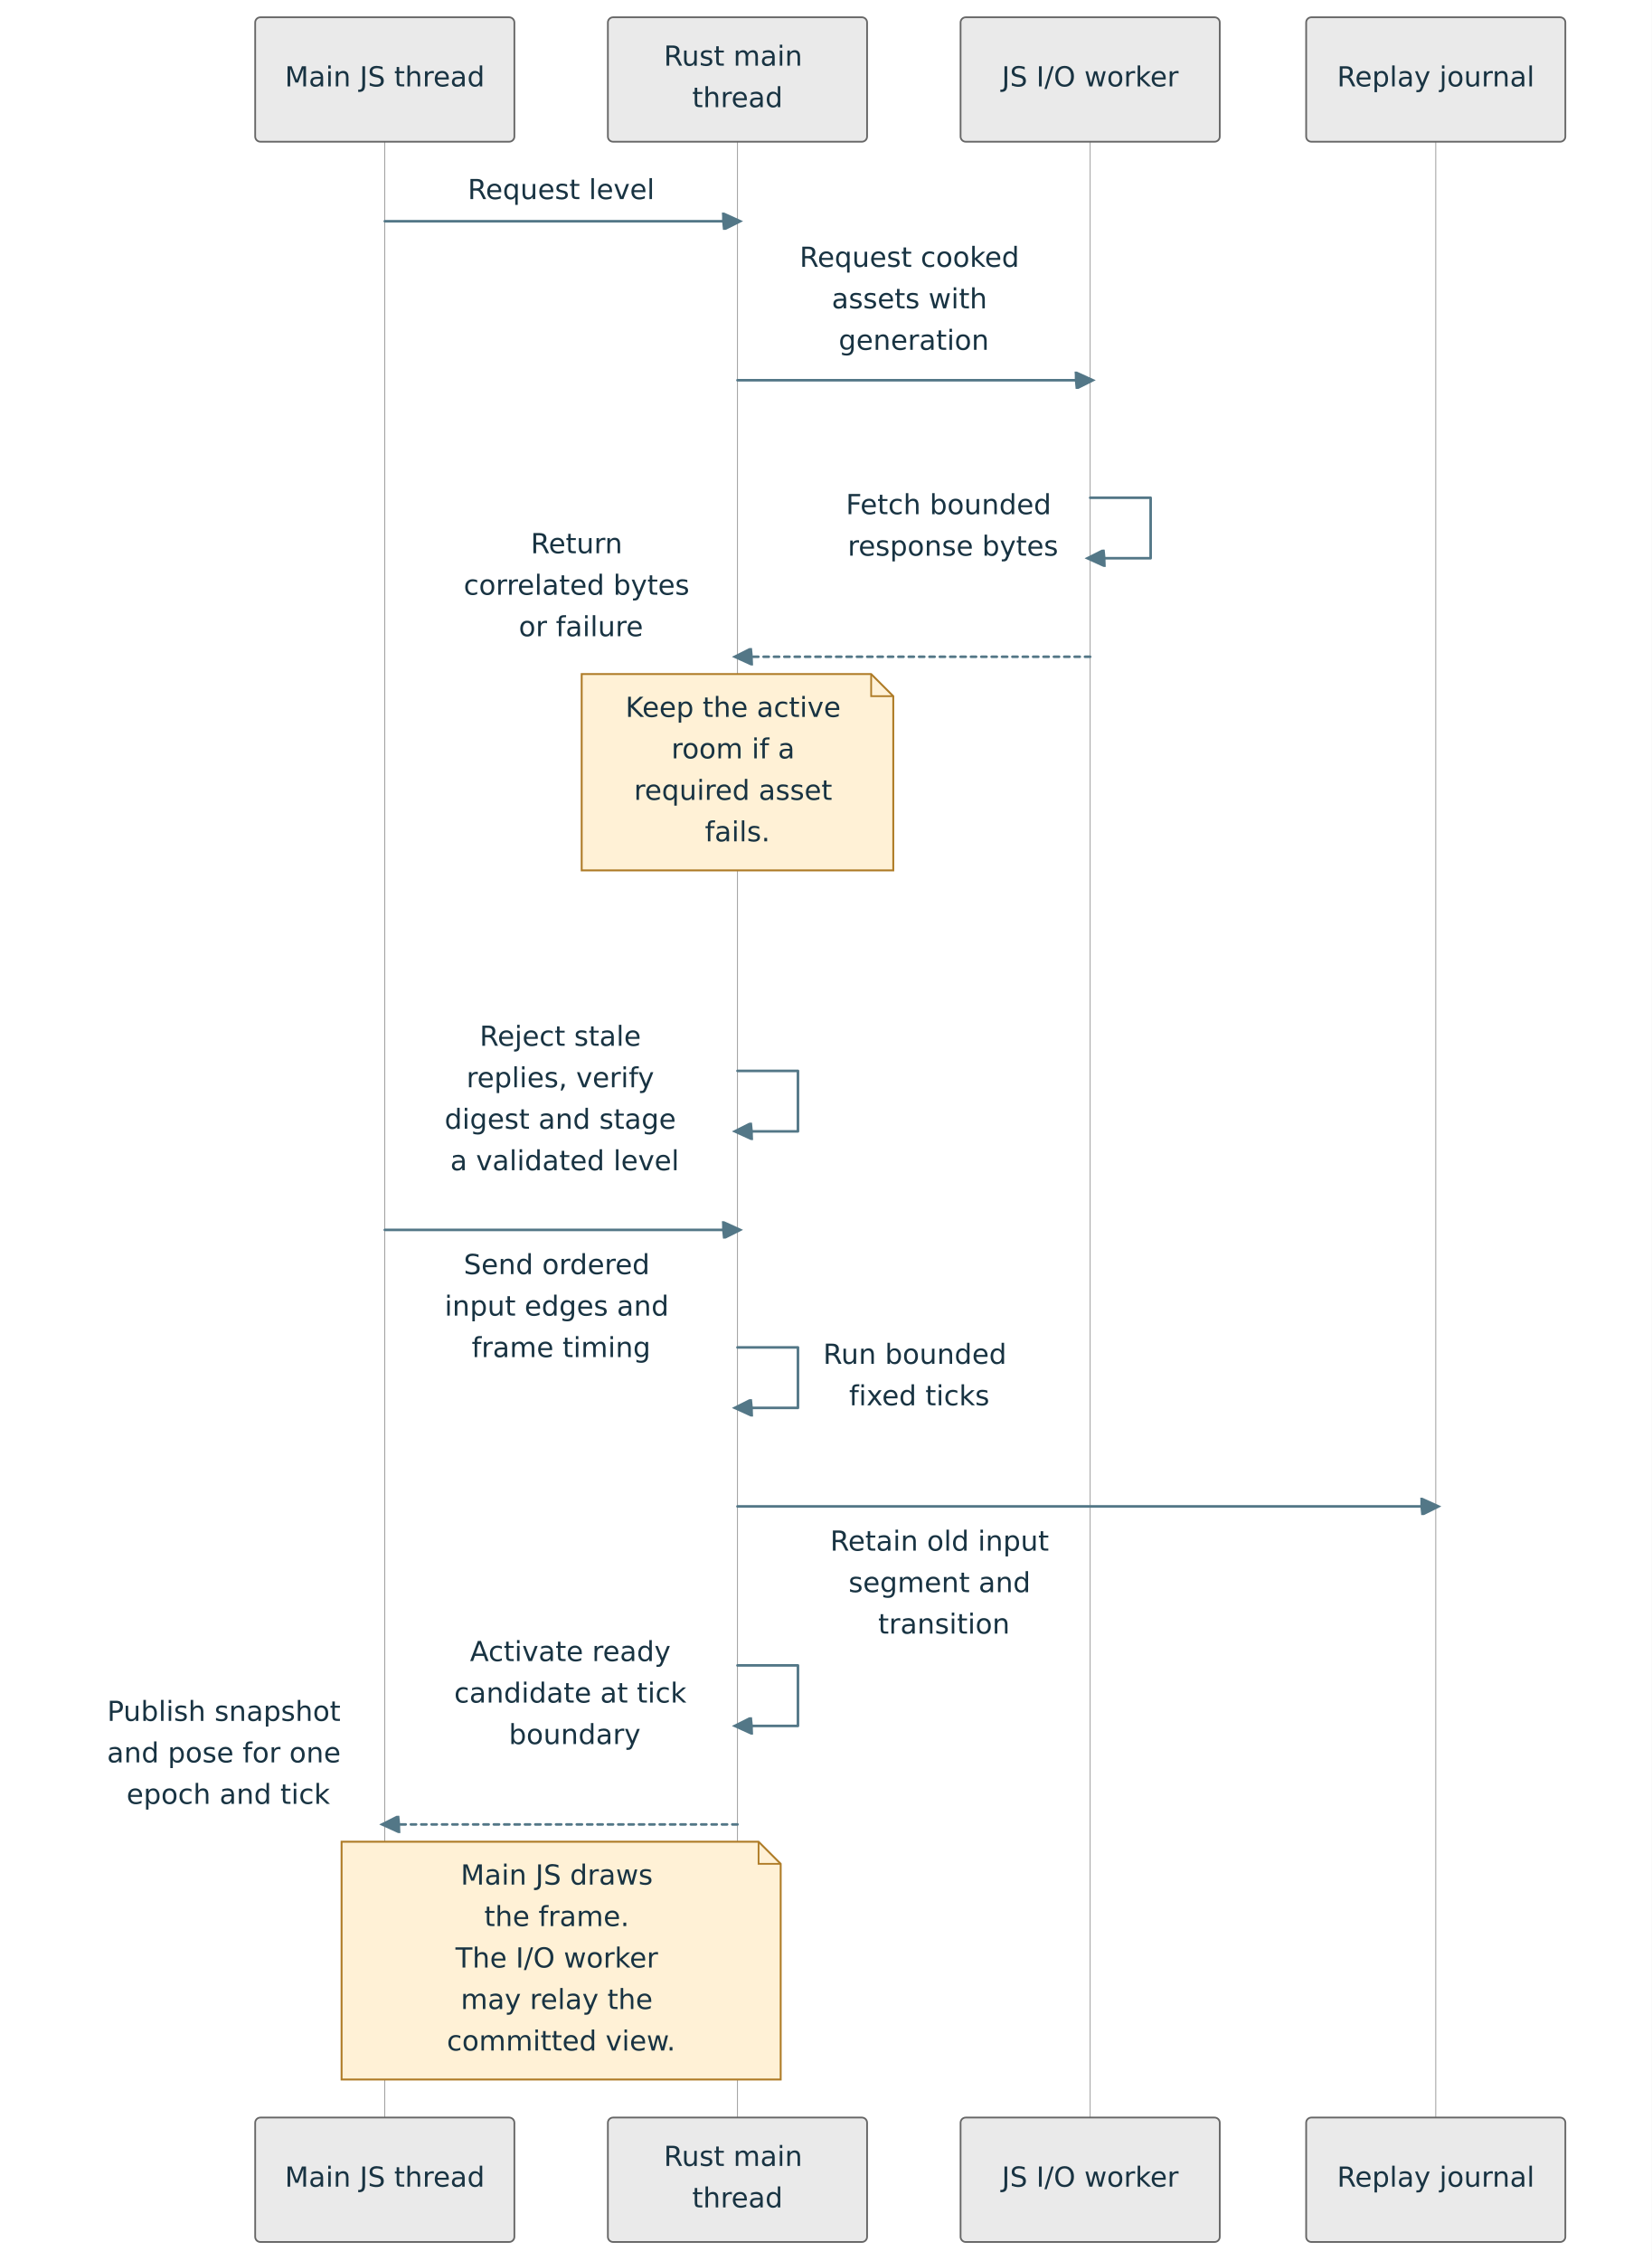
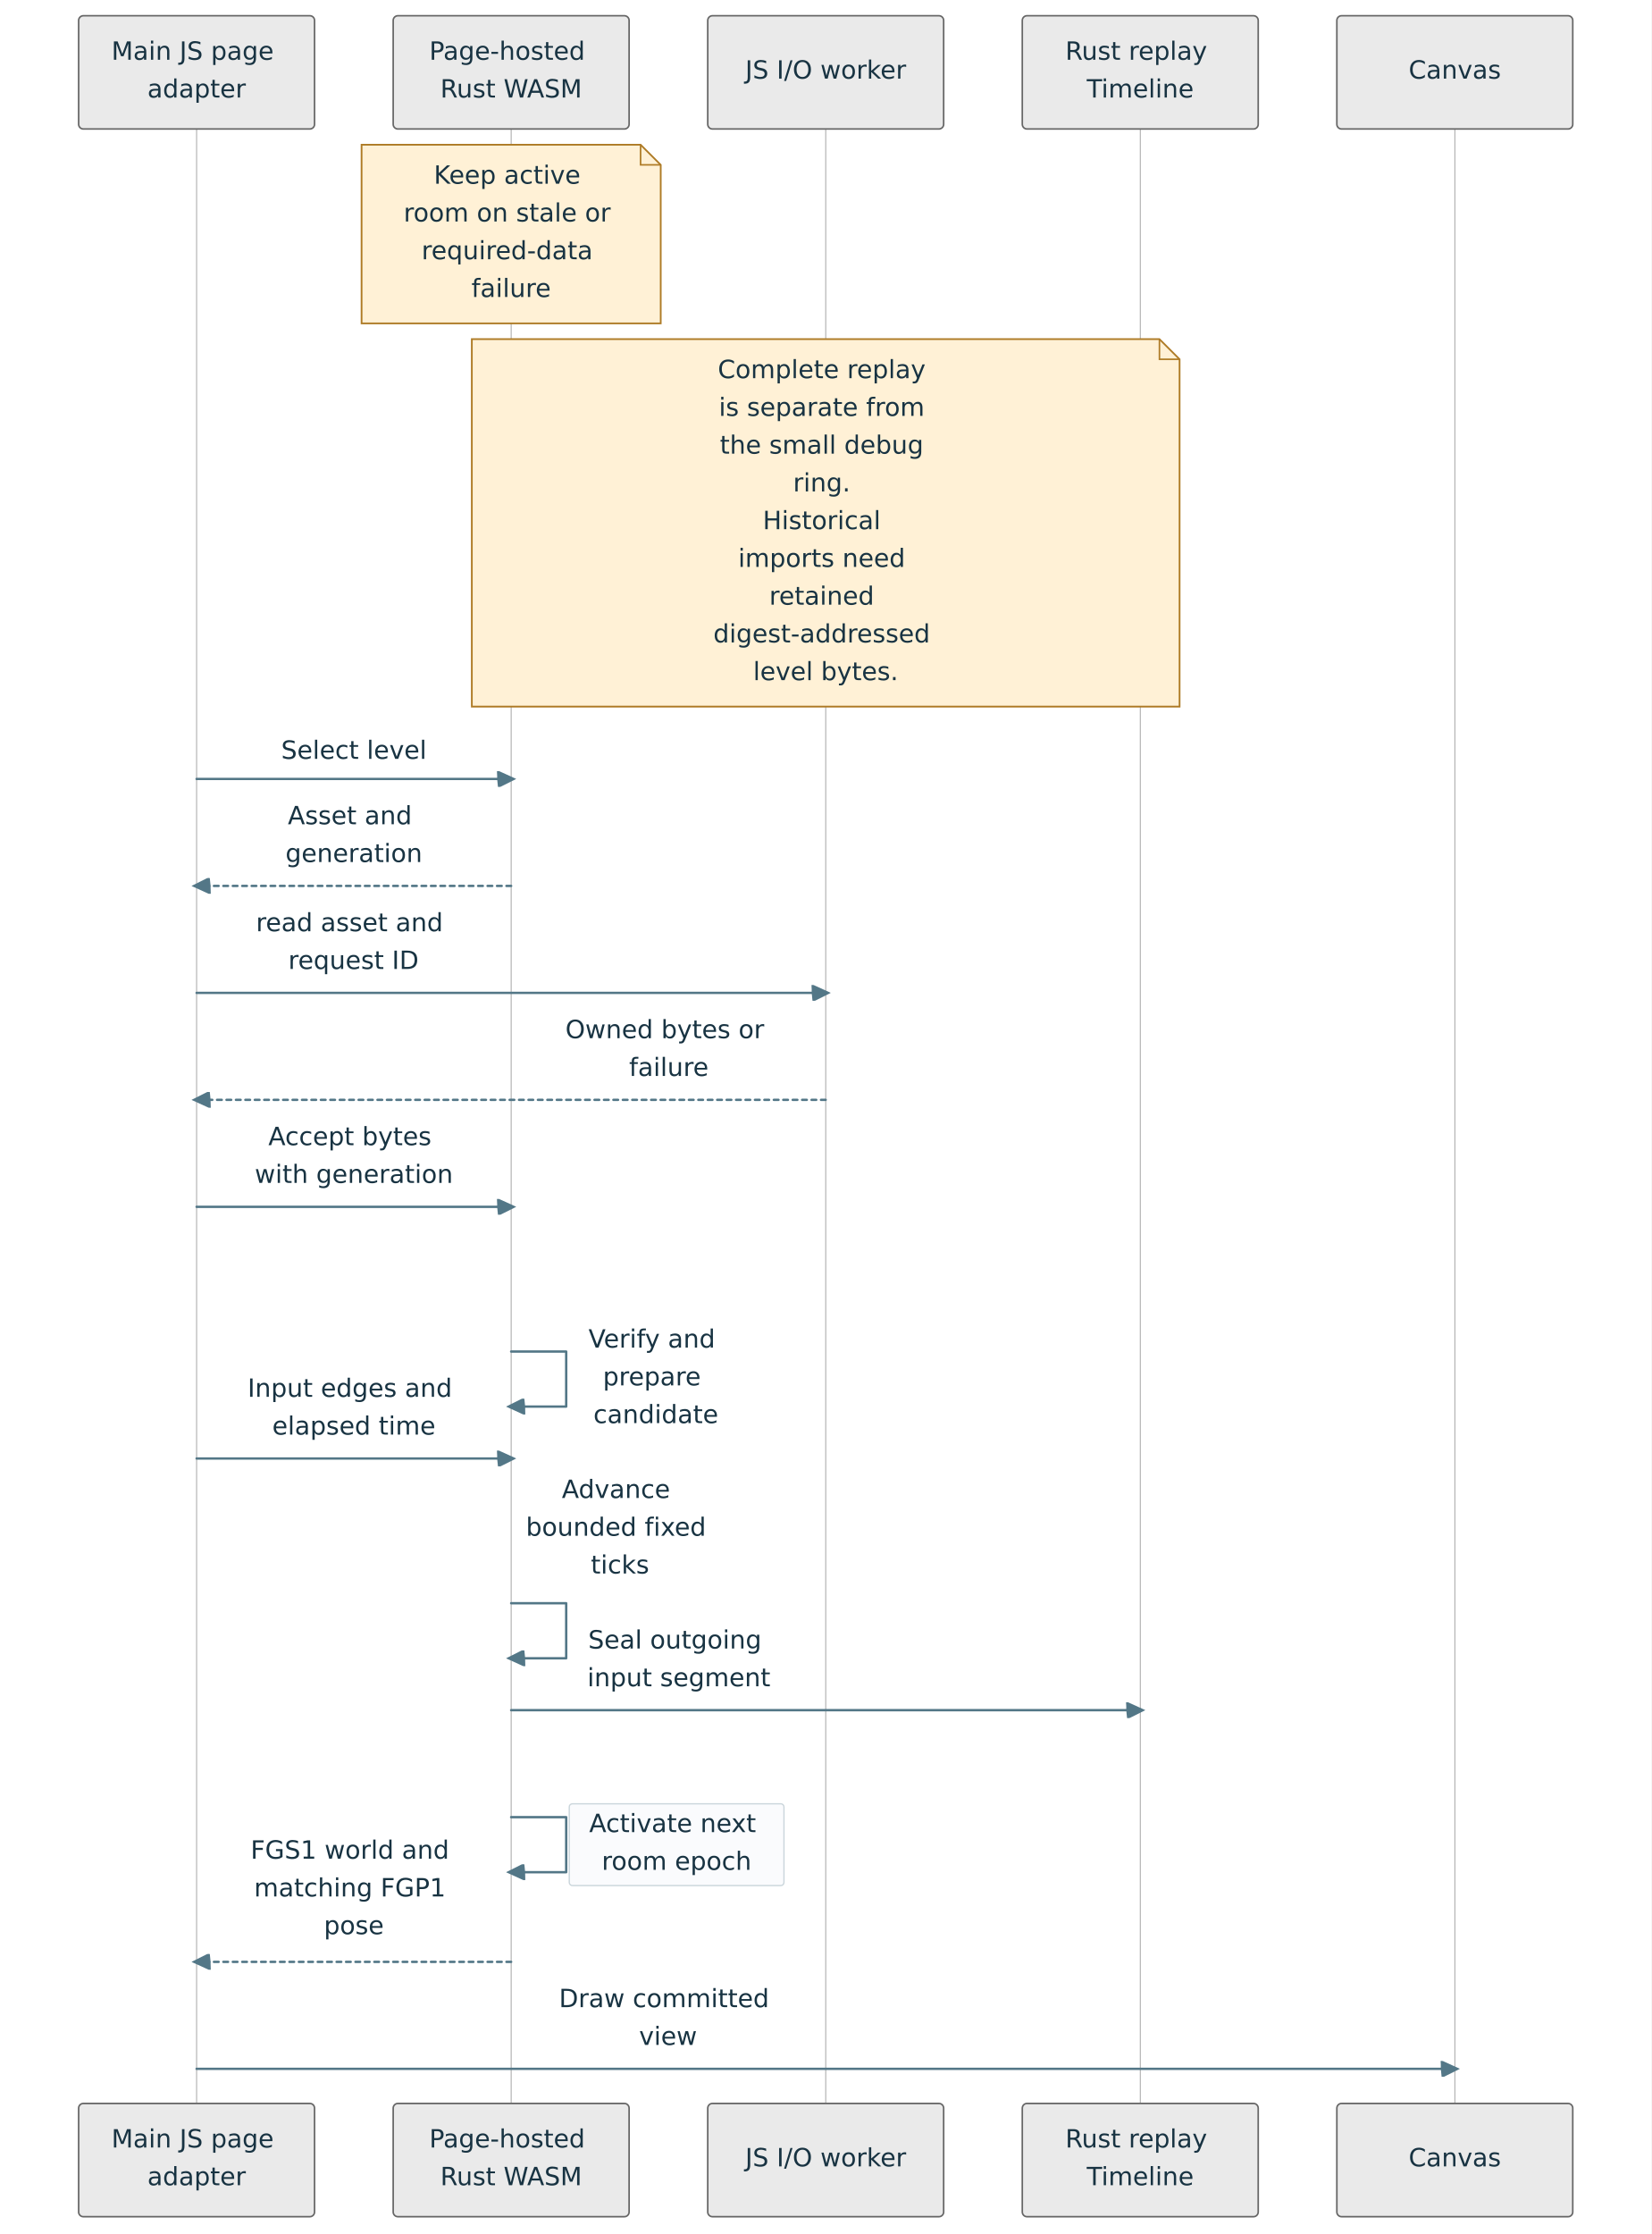
- <svg xmlns="http://www.w3.org/2000/svg" width="955.889" height="1308.2" viewBox="-50 -10 955.889 1308.2">
-   <rect x="-50" y="-10" width="955.889" height="1308.2" fill="#ffffff" />
+ <svg xmlns="http://www.w3.org/2000/svg" width="1050" height="1420.2" viewBox="-50 -10 1050 1420.2">
+   <rect x="-50" y="-10" width="1050" height="1420.2" fill="#ffffff" />
  <defs>
    <marker id="arrow-0" viewBox="0 0 10 10" refX="5" refY="5" markerUnits="userSpaceOnUse" markerWidth="8" markerHeight="8" orient="auto">
      <path d="M 0 0 L 10 5 L 0 10 z" fill="#537787" stroke="#537787" stroke-width="1" stroke-dasharray="1,0" />
    </marker>
    <marker id="arrow-start-0" viewBox="0 0 10 10" refX="4.5" refY="5" markerUnits="userSpaceOnUse" markerWidth="8" markerHeight="8" orient="auto">
      <path d="M 0 5 L 10 10 L 10 0 z" fill="#537787" stroke="#537787" stroke-width="1" stroke-dasharray="1,0" />
    </marker>
    <marker id="arrow-seq-0" viewBox="-1 0 12 10" refX="7.9" refY="5" markerUnits="userSpaceOnUse" markerWidth="12" markerHeight="12" orient="auto-start-reverse">
      <path d="M -1 0 L 10 5 L 0 10 z" fill="#537787" stroke="#537787" stroke-width="1" stroke-dasharray="1,0" />
    </marker>
    <marker id="arrow-start-seq-0" viewBox="-1 0 12 10" refX="2.1" refY="5" markerUnits="userSpaceOnUse" markerWidth="12" markerHeight="12" orient="auto">
      <path d="M 11 0 L 0 5 L 11 10 z" fill="#537787" stroke="#537787" stroke-width="1" stroke-dasharray="1,0" />
    </marker>
  </defs>
-   <line x1="172.68" y1="72.00" x2="172.68" y2="1215.20" stroke="#999999" stroke-width="0.5" />
-   <line x1="376.79" y1="72.00" x2="376.79" y2="1215.20" stroke="#999999" stroke-width="0.5" />
-   <line x1="580.89" y1="72.00" x2="580.89" y2="1215.20" stroke="#999999" stroke-width="0.5" />
-   <line x1="780.89" y1="72.00" x2="780.89" y2="1215.20" stroke="#999999" stroke-width="0.5" />
-   <path d="M 286.63 380.00 L 454.15 380.00 L 466.95 392.80 L 466.95 493.60 L 286.63 493.60 Z" fill="#fff1d6" stroke="#ae7b26" stroke-width="1.1" />
-   <polyline points="454.15,380.00 454.15,392.80 466.95,392.80" fill="none" stroke="#ae7b26" stroke-width="1.0" />
-   <text x="376.79" y="404.80" text-anchor="middle" font-family="DejaVu Sans" font-size="16" fill="#183342">
-     <tspan x="376.79" dy="0.00">Keep the active</tspan>
-     <tspan x="376.79" dy="24.00">room if a</tspan>
-     <tspan x="376.79" dy="24.00">required asset</tspan>
-     <tspan x="376.79" dy="24.00">fails.</tspan>
+   <line x1="75.00" y1="72.00" x2="75.00" y2="1327.20" stroke="#999999" stroke-width="0.5" />
+   <line x1="275.00" y1="72.00" x2="275.00" y2="1327.20" stroke="#999999" stroke-width="0.5" />
+   <line x1="475.00" y1="72.00" x2="475.00" y2="1327.20" stroke="#999999" stroke-width="0.5" />
+   <line x1="675.00" y1="72.00" x2="675.00" y2="1327.20" stroke="#999999" stroke-width="0.5" />
+   <line x1="875.00" y1="72.00" x2="875.00" y2="1327.20" stroke="#999999" stroke-width="0.5" />
+   <path d="M 179.90 82.00 L 357.30 82.00 L 370.10 94.80 L 370.10 195.60 L 179.90 195.60 Z" fill="#fff1d6" stroke="#ae7b26" stroke-width="1.1" />
+   <polyline points="357.30,82.00 357.30,94.80 370.10,94.80" fill="none" stroke="#ae7b26" stroke-width="1.0" />
+   <text x="275.00" y="106.80" text-anchor="middle" font-family="DejaVu Sans" font-size="16" fill="#183342">
+     <tspan x="275.00" dy="0.00">Keep active</tspan>
+     <tspan x="275.00" dy="24.00">room on stale or</tspan>
+     <tspan x="275.00" dy="24.00">required-data</tspan>
+     <tspan x="275.00" dy="24.00">failure</tspan>
  </text>
-   <path d="M 147.68 1055.60 L 388.99 1055.60 L 401.79 1068.40 L 401.79 1193.20 L 147.68 1193.20 Z" fill="#fff1d6" stroke="#ae7b26" stroke-width="1.1" />
-   <polyline points="388.99,1055.60 388.99,1068.40 401.79,1068.40" fill="none" stroke="#ae7b26" stroke-width="1.0" />
-   <text x="274.74" y="1080.40" text-anchor="middle" font-family="DejaVu Sans" font-size="16" fill="#183342">
-     <tspan x="274.74" dy="0.00">Main JS draws</tspan>
-     <tspan x="274.74" dy="24.00">the frame.</tspan>
-     <tspan x="274.74" dy="24.00">The I/O worker</tspan>
-     <tspan x="274.74" dy="24.00">may relay the</tspan>
-     <tspan x="274.74" dy="24.00">committed view.</tspan>
+   <path d="M 250.00 205.60 L 687.20 205.60 L 700.00 218.40 L 700.00 439.20 L 250.00 439.20 Z" fill="#fff1d6" stroke="#ae7b26" stroke-width="1.1" />
+   <polyline points="687.20,205.60 687.20,218.40 700.00,218.40" fill="none" stroke="#ae7b26" stroke-width="1.0" />
+   <text x="475.00" y="230.40" text-anchor="middle" font-family="DejaVu Sans" font-size="16" fill="#183342">
+     <tspan x="475.00" dy="0.00">Complete replay</tspan>
+     <tspan x="475.00" dy="24.00">is separate from</tspan>
+     <tspan x="475.00" dy="24.00">the small debug</tspan>
+     <tspan x="475.00" dy="24.00">ring.</tspan>
+     <tspan x="475.00" dy="24.00">Historical</tspan>
+     <tspan x="475.00" dy="24.00">imports need</tspan>
+     <tspan x="475.00" dy="24.00">retained</tspan>
+     <tspan x="475.00" dy="24.00">digest-addressed</tspan>
+     <tspan x="475.00" dy="24.00">level bytes.</tspan>
  </text>
-   <path id="edge-0" class="edgePath" data-edge-id="edge-0" d="M 172.685,118.000 L 376.787,118.000" fill="none" stroke="#537787" stroke-width="1.5" marker-end="url(#arrow-seq-0)" stroke-linecap="round" stroke-linejoin="round" />
-   <rect class="edgeLabel sequenceEdgeLabel" data-edge-id="edge-0" data-label-kind="center" x="206.47" y="87.20" width="136.54" height="28.00" rx="2" ry="2" fill="rgba(248,250,252, 0.92)" fill-opacity="0.00" stroke="#537787" stroke-opacity="0.00" stroke-width="0.8" />
+   <path id="edge-0" class="edgePath" data-edge-id="edge-0" d="M 75.000,485.200 L 275.000,485.200" fill="none" stroke="#537787" stroke-width="1.5" marker-end="url(#arrow-seq-0)" stroke-linecap="round" stroke-linejoin="round" />
+   <rect class="edgeLabel sequenceEdgeLabel" data-edge-id="edge-0" data-label-kind="center" x="111.67" y="454.40" width="126.65" height="28.00" rx="2" ry="2" fill="rgba(248,250,252, 0.92)" fill-opacity="0.00" stroke="#537787" stroke-opacity="0.00" stroke-width="0.8" />
  <g class="edgeLabel" data-edge-id="edge-0" data-label-kind="center">
-     <text x="274.74" y="105.20" text-anchor="middle" font-family="DejaVu Sans" font-size="16" fill="#183342">
-       <tspan x="274.74" dy="0.00">Request level</tspan>
+     <text x="175.00" y="472.40" text-anchor="middle" font-family="DejaVu Sans" font-size="16" fill="#183342">
+       <tspan x="175.00" dy="0.00">Select level</tspan>
    </text>
  </g>
-   <path id="edge-1" class="edgePath" data-edge-id="edge-1" d="M 376.787,210.000 L 580.889,210.000" fill="none" stroke="#537787" stroke-width="1.5" marker-end="url(#arrow-seq-0)" stroke-linecap="round" stroke-linejoin="round" />
-   <rect class="edgeLabel sequenceEdgeLabel" data-edge-id="edge-1" data-label-kind="center" x="405.62" y="126.40" width="146.43" height="76.00" rx="2" ry="2" fill="rgba(248,250,252, 0.92)" fill-opacity="0.00" stroke="#537787" stroke-opacity="0.00" stroke-width="0.8" />
+   <path id="edge-1" class="edgePath" data-edge-id="edge-1" d="M 275.000,553.200 L 75.000,553.200" fill="none" stroke="#537787" stroke-width="1.5" marker-end="url(#arrow-seq-0)" stroke-dasharray="3 3" stroke-linecap="round" stroke-linejoin="round" />
+   <rect class="edgeLabel sequenceEdgeLabel" data-edge-id="edge-1" data-label-kind="center" x="121.56" y="496.00" width="106.88" height="52.00" rx="2" ry="2" fill="rgba(248,250,252, 0.92)" fill-opacity="0.00" stroke="#537787" stroke-opacity="0.00" stroke-width="0.8" />
  <g class="edgeLabel" data-edge-id="edge-1" data-label-kind="center">
-     <text x="478.84" y="144.40" text-anchor="middle" font-family="DejaVu Sans" font-size="16" fill="#183342">
-       <tspan x="478.84" dy="0.00">Request cooked</tspan>
-       <tspan x="478.84" dy="24.00">assets with</tspan>
-       <tspan x="478.84" dy="24.00">generation</tspan>
+     <text x="175.00" y="514.00" text-anchor="middle" font-family="DejaVu Sans" font-size="16" fill="#183342">
+       <tspan x="175.00" dy="0.00">Asset and</tspan>
+       <tspan x="175.00" dy="24.00">generation</tspan>
    </text>
  </g>
-   <path id="edge-2" class="edgePath" data-edge-id="edge-2" d="M 580.889,278.000 L 615.889,278.000 L 615.889,313.000 L 580.889,313.000" fill="none" stroke="#537787" stroke-width="1.5" marker-end="url(#arrow-seq-0)" stroke-linecap="round" stroke-linejoin="round" />
-   <rect class="edgeLabel sequenceEdgeLabel" data-edge-id="edge-2" data-label-kind="center" x="428.27" y="269.50" width="146.43" height="52.00" rx="2" ry="2" fill="rgba(248,250,252, 0.92)" fill-opacity="0.00" stroke="#537787" stroke-opacity="0.00" stroke-width="0.8" />
+   <path id="edge-2" class="edgePath" data-edge-id="edge-2" d="M 75.000,621.200 L 475.000,621.200" fill="none" stroke="#537787" stroke-width="1.5" marker-end="url(#arrow-seq-0)" stroke-linecap="round" stroke-linejoin="round" />
+   <rect class="edgeLabel sequenceEdgeLabel" data-edge-id="edge-2" data-label-kind="center" x="101.54" y="564.00" width="146.43" height="52.00" rx="2" ry="2" fill="rgba(248,250,252, 0.92)" fill-opacity="0.00" stroke="#537787" stroke-opacity="0.00" stroke-width="0.8" />
  <g class="edgeLabel" data-edge-id="edge-2" data-label-kind="center">
-     <text x="501.49" y="287.50" text-anchor="middle" font-family="DejaVu Sans" font-size="16" fill="#183342">
-       <tspan x="501.49" dy="0.00">Fetch bounded</tspan>
-       <tspan x="501.49" dy="24.00">response bytes</tspan>
+     <text x="174.76" y="582.00" text-anchor="middle" font-family="DejaVu Sans" font-size="16" fill="#183342">
+       <tspan x="174.76" dy="0.00">read asset and</tspan>
+       <tspan x="174.76" dy="24.00">request ID</tspan>
    </text>
  </g>
-   <path id="edge-3" class="edgePath" data-edge-id="edge-3" d="M 580.889,370.000 L 376.787,370.000" fill="none" stroke="#537787" stroke-width="1.5" marker-end="url(#arrow-seq-0)" stroke-dasharray="3 3" stroke-linecap="round" stroke-linejoin="round" />
-   <rect class="edgeLabel sequenceEdgeLabel" data-edge-id="edge-3" data-label-kind="center" x="203.10" y="292.10" width="166.20" height="76.00" rx="2" ry="2" fill="rgba(248,250,252, 0.92)" fill-opacity="0.00" stroke="#537787" stroke-opacity="0.00" stroke-width="0.8" />
+   <path id="edge-3" class="edgePath" data-edge-id="edge-3" d="M 475.000,689.200 L 75.000,689.200" fill="none" stroke="#537787" stroke-width="1.5" marker-end="url(#arrow-seq-0)" stroke-dasharray="3 3" stroke-linecap="round" stroke-linejoin="round" />
+   <rect class="edgeLabel sequenceEdgeLabel" data-edge-id="edge-3" data-label-kind="center" x="302.03" y="632.00" width="146.43" height="52.00" rx="2" ry="2" fill="rgba(248,250,252, 0.92)" fill-opacity="0.00" stroke="#537787" stroke-opacity="0.00" stroke-width="0.8" />
  <g class="edgeLabel" data-edge-id="edge-3" data-label-kind="center">
-     <text x="286.20" y="310.10" text-anchor="middle" font-family="DejaVu Sans" font-size="16" fill="#183342">
-       <tspan x="286.20" dy="0.00">Return</tspan>
-       <tspan x="286.20" dy="24.00">correlated bytes</tspan>
-       <tspan x="286.20" dy="24.00">or failure</tspan>
+     <text x="375.24" y="650.00" text-anchor="middle" font-family="DejaVu Sans" font-size="16" fill="#183342">
+       <tspan x="375.24" dy="0.00">Owned bytes or</tspan>
+       <tspan x="375.24" dy="24.00">failure</tspan>
    </text>
  </g>
-   <path id="edge-4" class="edgePath" data-edge-id="edge-4" d="M 376.787,609.600 L 411.787,609.600 L 411.787,644.600 L 376.787,644.600" fill="none" stroke="#537787" stroke-width="1.5" marker-end="url(#arrow-seq-0)" stroke-linecap="round" stroke-linejoin="round" />
-   <rect class="edgeLabel sequenceEdgeLabel" data-edge-id="edge-4" data-label-kind="center" x="188.74" y="577.10" width="176.09" height="100.00" rx="2" ry="2" fill="rgba(248,250,252, 0.92)" fill-opacity="0.00" stroke="#537787" stroke-opacity="0.00" stroke-width="0.8" />
+   <path id="edge-4" class="edgePath" data-edge-id="edge-4" d="M 75.000,757.200 L 275.000,757.200" fill="none" stroke="#537787" stroke-width="1.5" marker-end="url(#arrow-seq-0)" stroke-linecap="round" stroke-linejoin="round" />
+   <rect class="edgeLabel sequenceEdgeLabel" data-edge-id="edge-4" data-label-kind="center" x="96.84" y="700.00" width="156.32" height="52.00" rx="2" ry="2" fill="rgba(248,250,252, 0.92)" fill-opacity="0.00" stroke="#537787" stroke-opacity="0.00" stroke-width="0.8" />
  <g class="edgeLabel" data-edge-id="edge-4" data-label-kind="center">
-     <text x="276.79" y="595.10" text-anchor="middle" font-family="DejaVu Sans" font-size="16" fill="#183342">
-       <tspan x="276.79" dy="0.00">Reject stale</tspan>
-       <tspan x="276.79" dy="24.00">replies, verify</tspan>
-       <tspan x="276.79" dy="24.00">digest and stage</tspan>
-       <tspan x="276.79" dy="24.00">a validated level</tspan>
+     <text x="175.00" y="718.00" text-anchor="middle" font-family="DejaVu Sans" font-size="16" fill="#183342">
+       <tspan x="175.00" dy="0.00">Accept bytes</tspan>
+       <tspan x="175.00" dy="24.00">with generation</tspan>
    </text>
  </g>
-   <path id="edge-5" class="edgePath" data-edge-id="edge-5" d="M 172.685,701.600 L 376.787,701.600" fill="none" stroke="#537787" stroke-width="1.5" marker-end="url(#arrow-seq-0)" stroke-linecap="round" stroke-linejoin="round" />
-   <rect class="edgeLabel sequenceEdgeLabel" data-edge-id="edge-5" data-label-kind="center" x="196.58" y="709.20" width="156.32" height="76.00" rx="2" ry="2" fill="rgba(248,250,252, 0.92)" fill-opacity="0.00" stroke="#537787" stroke-opacity="0.00" stroke-width="0.8" />
+   <path id="edge-5" class="edgePath" data-edge-id="edge-5" d="M 275.000,849.200 L 310.000,849.200 L 310.000,884.200 L 275.000,884.200" fill="none" stroke="#537787" stroke-width="1.5" marker-end="url(#arrow-seq-0)" stroke-linecap="round" stroke-linejoin="round" />
+   <rect class="edgeLabel sequenceEdgeLabel" data-edge-id="edge-5" data-label-kind="center" x="313.56" y="828.70" width="106.88" height="76.00" rx="2" ry="2" fill="rgba(248,250,252, 0.92)" fill-opacity="0.00" stroke="#537787" stroke-opacity="0.00" stroke-width="0.8" />
  <g class="edgeLabel" data-edge-id="edge-5" data-label-kind="center">
-     <text x="274.74" y="727.20" text-anchor="middle" font-family="DejaVu Sans" font-size="16" fill="#183342">
-       <tspan x="274.74" dy="0.00">Send ordered</tspan>
-       <tspan x="274.74" dy="24.00">input edges and</tspan>
-       <tspan x="274.74" dy="24.00">frame timing</tspan>
+     <text x="367.00" y="846.70" text-anchor="middle" font-family="DejaVu Sans" font-size="16" fill="#183342">
+       <tspan x="367.00" dy="0.00">Verify and</tspan>
+       <tspan x="367.00" dy="24.00">prepare</tspan>
+       <tspan x="367.00" dy="24.00">candidate</tspan>
    </text>
  </g>
-   <path id="edge-6" class="edgePath" data-edge-id="edge-6" d="M 376.787,769.600 L 411.787,769.600 L 411.787,804.600 L 376.787,804.600" fill="none" stroke="#537787" stroke-width="1.5" marker-end="url(#arrow-seq-0)" stroke-linecap="round" stroke-linejoin="round" />
-   <rect class="edgeLabel sequenceEdgeLabel" data-edge-id="edge-6" data-label-kind="center" x="423.60" y="761.10" width="116.77" height="52.00" rx="2" ry="2" fill="rgba(248,250,252, 0.92)" fill-opacity="0.00" stroke="#537787" stroke-opacity="0.00" stroke-width="0.8" />
+   <path id="edge-6" class="edgePath" data-edge-id="edge-6" d="M 75.000,917.200 L 275.000,917.200" fill="none" stroke="#537787" stroke-width="1.5" marker-end="url(#arrow-seq-0)" stroke-linecap="round" stroke-linejoin="round" />
+   <rect class="edgeLabel sequenceEdgeLabel" data-edge-id="edge-6" data-label-kind="center" x="96.84" y="860.00" width="156.32" height="52.00" rx="2" ry="2" fill="rgba(248,250,252, 0.92)" fill-opacity="0.00" stroke="#537787" stroke-opacity="0.00" stroke-width="0.8" />
  <g class="edgeLabel" data-edge-id="edge-6" data-label-kind="center">
-     <text x="481.99" y="779.10" text-anchor="middle" font-family="DejaVu Sans" font-size="16" fill="#183342">
-       <tspan x="481.99" dy="0.00">Run bounded</tspan>
-       <tspan x="481.99" dy="24.00">fixed ticks</tspan>
+     <text x="175.00" y="878.00" text-anchor="middle" font-family="DejaVu Sans" font-size="16" fill="#183342">
+       <tspan x="175.00" dy="0.00">Input edges and</tspan>
+       <tspan x="175.00" dy="24.00">elapsed time</tspan>
    </text>
  </g>
-   <path id="edge-7" class="edgePath" data-edge-id="edge-7" d="M 376.787,861.600 L 780.889,861.600" fill="none" stroke="#537787" stroke-width="1.5" marker-end="url(#arrow-seq-0)" stroke-linecap="round" stroke-linejoin="round" />
-   <rect class="edgeLabel sequenceEdgeLabel" data-edge-id="edge-7" data-label-kind="center" x="413.18" y="869.20" width="166.20" height="76.00" rx="2" ry="2" fill="rgba(248,250,252, 0.92)" fill-opacity="0.00" stroke="#537787" stroke-opacity="0.00" stroke-width="0.8" />
+   <path id="edge-7" class="edgePath" data-edge-id="edge-7" d="M 275.000,1009.200 L 310.000,1009.200 L 310.000,1044.200 L 275.000,1044.200" fill="none" stroke="#537787" stroke-width="1.5" marker-end="url(#arrow-seq-0)" stroke-linecap="round" stroke-linejoin="round" />
+   <rect class="edgeLabel sequenceEdgeLabel" data-edge-id="edge-7" data-label-kind="center" x="275.93" y="924.31" width="136.54" height="76.00" rx="2" ry="2" fill="rgba(248,250,252, 0.92)" fill-opacity="0.00" stroke="#537787" stroke-opacity="0.00" stroke-width="0.8" />
  <g class="edgeLabel" data-edge-id="edge-7" data-label-kind="center">
-     <text x="496.28" y="887.20" text-anchor="middle" font-family="DejaVu Sans" font-size="16" fill="#183342">
-       <tspan x="496.28" dy="0.00">Retain old input</tspan>
-       <tspan x="496.28" dy="24.00">segment and</tspan>
-       <tspan x="496.28" dy="24.00">transition</tspan>
+     <text x="344.20" y="942.31" text-anchor="middle" font-family="DejaVu Sans" font-size="16" fill="#183342">
+       <tspan x="344.20" dy="0.00">Advance</tspan>
+       <tspan x="344.20" dy="24.00">bounded fixed</tspan>
+       <tspan x="344.20" dy="24.00">ticks</tspan>
    </text>
  </g>
-   <path id="edge-8" class="edgePath" data-edge-id="edge-8" d="M 376.787,953.600 L 411.787,953.600 L 411.787,988.600 L 376.787,988.600" fill="none" stroke="#537787" stroke-width="1.5" marker-end="url(#arrow-seq-0)" stroke-linecap="round" stroke-linejoin="round" />
-   <rect class="edgeLabel sequenceEdgeLabel" data-edge-id="edge-8" data-label-kind="center" x="194.54" y="933.10" width="176.09" height="76.00" rx="2" ry="2" fill="rgba(248,250,252, 0.92)" fill-opacity="0.00" stroke="#537787" stroke-opacity="0.00" stroke-width="0.8" />
+   <path id="edge-8" class="edgePath" data-edge-id="edge-8" d="M 275.000,1077.200 L 675.000,1077.200" fill="none" stroke="#537787" stroke-width="1.5" marker-end="url(#arrow-seq-0)" stroke-linecap="round" stroke-linejoin="round" />
+   <rect class="edgeLabel sequenceEdgeLabel" data-edge-id="edge-8" data-label-kind="center" x="313.37" y="1020.00" width="136.54" height="52.00" rx="2" ry="2" fill="rgba(248,250,252, 0.92)" fill-opacity="0.00" stroke="#537787" stroke-opacity="0.00" stroke-width="0.8" />
  <g class="edgeLabel" data-edge-id="edge-8" data-label-kind="center">
-     <text x="282.59" y="951.10" text-anchor="middle" font-family="DejaVu Sans" font-size="16" fill="#183342">
-       <tspan x="282.59" dy="0.00">Activate ready</tspan>
-       <tspan x="282.59" dy="24.00">candidate at tick</tspan>
-       <tspan x="282.59" dy="24.00">boundary</tspan>
+     <text x="381.64" y="1038.00" text-anchor="middle" font-family="DejaVu Sans" font-size="16" fill="#183342">
+       <tspan x="381.64" dy="0.00">Seal outgoing</tspan>
+       <tspan x="381.64" dy="24.00">input segment</tspan>
    </text>
  </g>
-   <path id="edge-9" class="edgePath" data-edge-id="edge-9" d="M 376.787,1045.600 L 172.685,1045.600" fill="none" stroke="#537787" stroke-width="1.5" marker-end="url(#arrow-seq-0)" stroke-dasharray="3 3" stroke-linecap="round" stroke-linejoin="round" />
-   <rect class="edgeLabel sequenceEdgeLabel" data-edge-id="edge-9" data-label-kind="center" x="-1.00" y="967.70" width="166.20" height="76.00" rx="2" ry="2" fill="rgba(248,250,252, 0.92)" fill-opacity="0.00" stroke="#537787" stroke-opacity="0.00" stroke-width="0.8" />
+   <path id="edge-9" class="edgePath" data-edge-id="edge-9" d="M 275.000,1145.200 L 310.000,1145.200 L 310.000,1180.200 L 275.000,1180.200" fill="none" stroke="#537787" stroke-width="1.5" marker-end="url(#arrow-seq-0)" stroke-linecap="round" stroke-linejoin="round" />
+   <rect class="edgeLabel sequenceEdgeLabel" data-edge-id="edge-9" data-label-kind="center" x="311.93" y="1136.70" width="136.54" height="52.00" rx="2" ry="2" fill="rgba(248,250,252, 0.92)" fill-opacity="0.90" stroke="#537787" stroke-opacity="0.30" stroke-width="0.8" />
  <g class="edgeLabel" data-edge-id="edge-9" data-label-kind="center">
-     <text x="82.10" y="985.70" text-anchor="middle" font-family="DejaVu Sans" font-size="16" fill="#183342">
-       <tspan x="82.10" dy="0.00">Publish snapshot</tspan>
-       <tspan x="82.10" dy="24.00">and pose for one</tspan>
-       <tspan x="82.10" dy="24.00">epoch and tick</tspan>
+     <text x="380.20" y="1154.70" text-anchor="middle" font-family="DejaVu Sans" font-size="16" fill="#183342">
+       <tspan x="380.20" dy="0.00">Activate next</tspan>
+       <tspan x="380.20" dy="24.00">room epoch</tspan>
    </text>
  </g>
-   <rect x="705.89" y="0.00" width="150.00" height="72.00" rx="3" ry="3" fill="#EAEAEA" stroke="#666666" stroke-width="1.0" />
-   <text x="780.89" y="40.00" text-anchor="middle" font-family="DejaVu Sans" font-size="16" fill="#183342">
-     <tspan x="780.89" dy="0.00">Replay journal</tspan>
+   <path id="edge-10" class="edgePath" data-edge-id="edge-10" d="M 275.000,1237.200 L 75.000,1237.200" fill="none" stroke="#537787" stroke-width="1.5" marker-end="url(#arrow-seq-0)" stroke-dasharray="3 3" stroke-linecap="round" stroke-linejoin="round" />
+   <rect class="edgeLabel sequenceEdgeLabel" data-edge-id="edge-10" data-label-kind="center" x="101.79" y="1153.60" width="146.43" height="76.00" rx="2" ry="2" fill="rgba(248,250,252, 0.92)" fill-opacity="0.00" stroke="#537787" stroke-opacity="0.00" stroke-width="0.8" />
+   <g class="edgeLabel" data-edge-id="edge-10" data-label-kind="center">
+     <text x="175.00" y="1171.60" text-anchor="middle" font-family="DejaVu Sans" font-size="16" fill="#183342">
+       <tspan x="175.00" dy="0.00">FGS1 world and</tspan>
+       <tspan x="175.00" dy="24.00">matching FGP1</tspan>
+       <tspan x="175.00" dy="24.00">pose</tspan>
+     </text>
+   </g>
+   <path id="edge-11" class="edgePath" data-edge-id="edge-11" d="M 75.000,1305.200 L 875.000,1305.200" fill="none" stroke="#537787" stroke-width="1.5" marker-end="url(#arrow-seq-0)" stroke-linecap="round" stroke-linejoin="round" />
+   <rect class="edgeLabel sequenceEdgeLabel" data-edge-id="edge-11" data-label-kind="center" x="301.54" y="1248.00" width="146.43" height="52.00" rx="2" ry="2" fill="rgba(248,250,252, 0.92)" fill-opacity="0.00" stroke="#537787" stroke-opacity="0.00" stroke-width="0.8" />
+   <g class="edgeLabel" data-edge-id="edge-11" data-label-kind="center">
+     <text x="374.76" y="1266.00" text-anchor="middle" font-family="DejaVu Sans" font-size="16" fill="#183342">
+       <tspan x="374.76" dy="0.00">Draw committed</tspan>
+       <tspan x="374.76" dy="24.00">view</tspan>
+     </text>
+   </g>
+   <rect x="800.00" y="0.00" width="150.00" height="72.00" rx="3" ry="3" fill="#EAEAEA" stroke="#666666" stroke-width="1.0" />
+   <text x="875.00" y="40.00" text-anchor="middle" font-family="DejaVu Sans" font-size="16" fill="#183342">
+     <tspan x="875.00" dy="0.00">Canvas</tspan>
  </text>
-   <rect x="97.68" y="0.00" width="150.00" height="72.00" rx="3" ry="3" fill="#EAEAEA" stroke="#666666" stroke-width="1.0" />
-   <text x="172.68" y="40.00" text-anchor="middle" font-family="DejaVu Sans" font-size="16" fill="#183342">
-     <tspan x="172.68" dy="0.00">Main JS thread</tspan>
+   <rect x="600.00" y="0.00" width="150.00" height="72.00" rx="3" ry="3" fill="#EAEAEA" stroke="#666666" stroke-width="1.0" />
+   <text x="675.00" y="28.00" text-anchor="middle" font-family="DejaVu Sans" font-size="16" fill="#183342">
+     <tspan x="675.00" dy="0.00">Rust replay</tspan>
+     <tspan x="675.00" dy="24.00">Timeline</tspan>
  </text>
-   <rect x="301.79" y="0.00" width="150.00" height="72.00" rx="3" ry="3" fill="#EAEAEA" stroke="#666666" stroke-width="1.0" />
-   <text x="376.79" y="28.00" text-anchor="middle" font-family="DejaVu Sans" font-size="16" fill="#183342">
-     <tspan x="376.79" dy="0.00">Rust main</tspan>
-     <tspan x="376.79" dy="24.00">thread</tspan>
+   <rect x="0.00" y="0.00" width="150.00" height="72.00" rx="3" ry="3" fill="#EAEAEA" stroke="#666666" stroke-width="1.0" />
+   <text x="75.00" y="28.00" text-anchor="middle" font-family="DejaVu Sans" font-size="16" fill="#183342">
+     <tspan x="75.00" dy="0.00">Main JS page</tspan>
+     <tspan x="75.00" dy="24.00">adapter</tspan>
  </text>
-   <rect x="505.89" y="0.00" width="150.00" height="72.00" rx="3" ry="3" fill="#EAEAEA" stroke="#666666" stroke-width="1.0" />
-   <text x="580.89" y="40.00" text-anchor="middle" font-family="DejaVu Sans" font-size="16" fill="#183342">
-     <tspan x="580.89" dy="0.00">JS I/O worker</tspan>
+   <rect x="200.00" y="0.00" width="150.00" height="72.00" rx="3" ry="3" fill="#EAEAEA" stroke="#666666" stroke-width="1.0" />
+   <text x="275.00" y="28.00" text-anchor="middle" font-family="DejaVu Sans" font-size="16" fill="#183342">
+     <tspan x="275.00" dy="0.00">Page-hosted</tspan>
+     <tspan x="275.00" dy="24.00">Rust WASM</tspan>
  </text>
-   <rect x="97.68" y="1215.20" width="150.00" height="72.00" rx="3" ry="3" fill="#EAEAEA" stroke="#666666" stroke-width="1.0" />
-   <text x="172.68" y="1255.20" text-anchor="middle" font-family="DejaVu Sans" font-size="16" fill="#183342">
-     <tspan x="172.68" dy="0.00">Main JS thread</tspan>
+   <rect x="400.00" y="0.00" width="150.00" height="72.00" rx="3" ry="3" fill="#EAEAEA" stroke="#666666" stroke-width="1.0" />
+   <text x="475.00" y="40.00" text-anchor="middle" font-family="DejaVu Sans" font-size="16" fill="#183342">
+     <tspan x="475.00" dy="0.00">JS I/O worker</tspan>
  </text>
-   <rect x="301.79" y="1215.20" width="150.00" height="72.00" rx="3" ry="3" fill="#EAEAEA" stroke="#666666" stroke-width="1.0" />
-   <text x="376.79" y="1243.20" text-anchor="middle" font-family="DejaVu Sans" font-size="16" fill="#183342">
-     <tspan x="376.79" dy="0.00">Rust main</tspan>
-     <tspan x="376.79" dy="24.00">thread</tspan>
+   <rect x="0.00" y="1327.20" width="150.00" height="72.00" rx="3" ry="3" fill="#EAEAEA" stroke="#666666" stroke-width="1.0" />
+   <text x="75.00" y="1355.20" text-anchor="middle" font-family="DejaVu Sans" font-size="16" fill="#183342">
+     <tspan x="75.00" dy="0.00">Main JS page</tspan>
+     <tspan x="75.00" dy="24.00">adapter</tspan>
  </text>
-   <rect x="505.89" y="1215.20" width="150.00" height="72.00" rx="3" ry="3" fill="#EAEAEA" stroke="#666666" stroke-width="1.0" />
-   <text x="580.89" y="1255.20" text-anchor="middle" font-family="DejaVu Sans" font-size="16" fill="#183342">
-     <tspan x="580.89" dy="0.00">JS I/O worker</tspan>
+   <rect x="200.00" y="1327.20" width="150.00" height="72.00" rx="3" ry="3" fill="#EAEAEA" stroke="#666666" stroke-width="1.0" />
+   <text x="275.00" y="1355.20" text-anchor="middle" font-family="DejaVu Sans" font-size="16" fill="#183342">
+     <tspan x="275.00" dy="0.00">Page-hosted</tspan>
+     <tspan x="275.00" dy="24.00">Rust WASM</tspan>
  </text>
-   <rect x="705.89" y="1215.20" width="150.00" height="72.00" rx="3" ry="3" fill="#EAEAEA" stroke="#666666" stroke-width="1.0" />
-   <text x="780.89" y="1255.20" text-anchor="middle" font-family="DejaVu Sans" font-size="16" fill="#183342">
-     <tspan x="780.89" dy="0.00">Replay journal</tspan>
+   <rect x="400.00" y="1327.20" width="150.00" height="72.00" rx="3" ry="3" fill="#EAEAEA" stroke="#666666" stroke-width="1.0" />
+   <text x="475.00" y="1367.20" text-anchor="middle" font-family="DejaVu Sans" font-size="16" fill="#183342">
+     <tspan x="475.00" dy="0.00">JS I/O worker</tspan>
+   </text>
+   <rect x="600.00" y="1327.20" width="150.00" height="72.00" rx="3" ry="3" fill="#EAEAEA" stroke="#666666" stroke-width="1.0" />
+   <text x="675.00" y="1355.20" text-anchor="middle" font-family="DejaVu Sans" font-size="16" fill="#183342">
+     <tspan x="675.00" dy="0.00">Rust replay</tspan>
+     <tspan x="675.00" dy="24.00">Timeline</tspan>
+   </text>
+   <rect x="800.00" y="1327.20" width="150.00" height="72.00" rx="3" ry="3" fill="#EAEAEA" stroke="#666666" stroke-width="1.0" />
+   <text x="875.00" y="1367.20" text-anchor="middle" font-family="DejaVu Sans" font-size="16" fill="#183342">
+     <tspan x="875.00" dy="0.00">Canvas</tspan>
  </text>
</svg>
